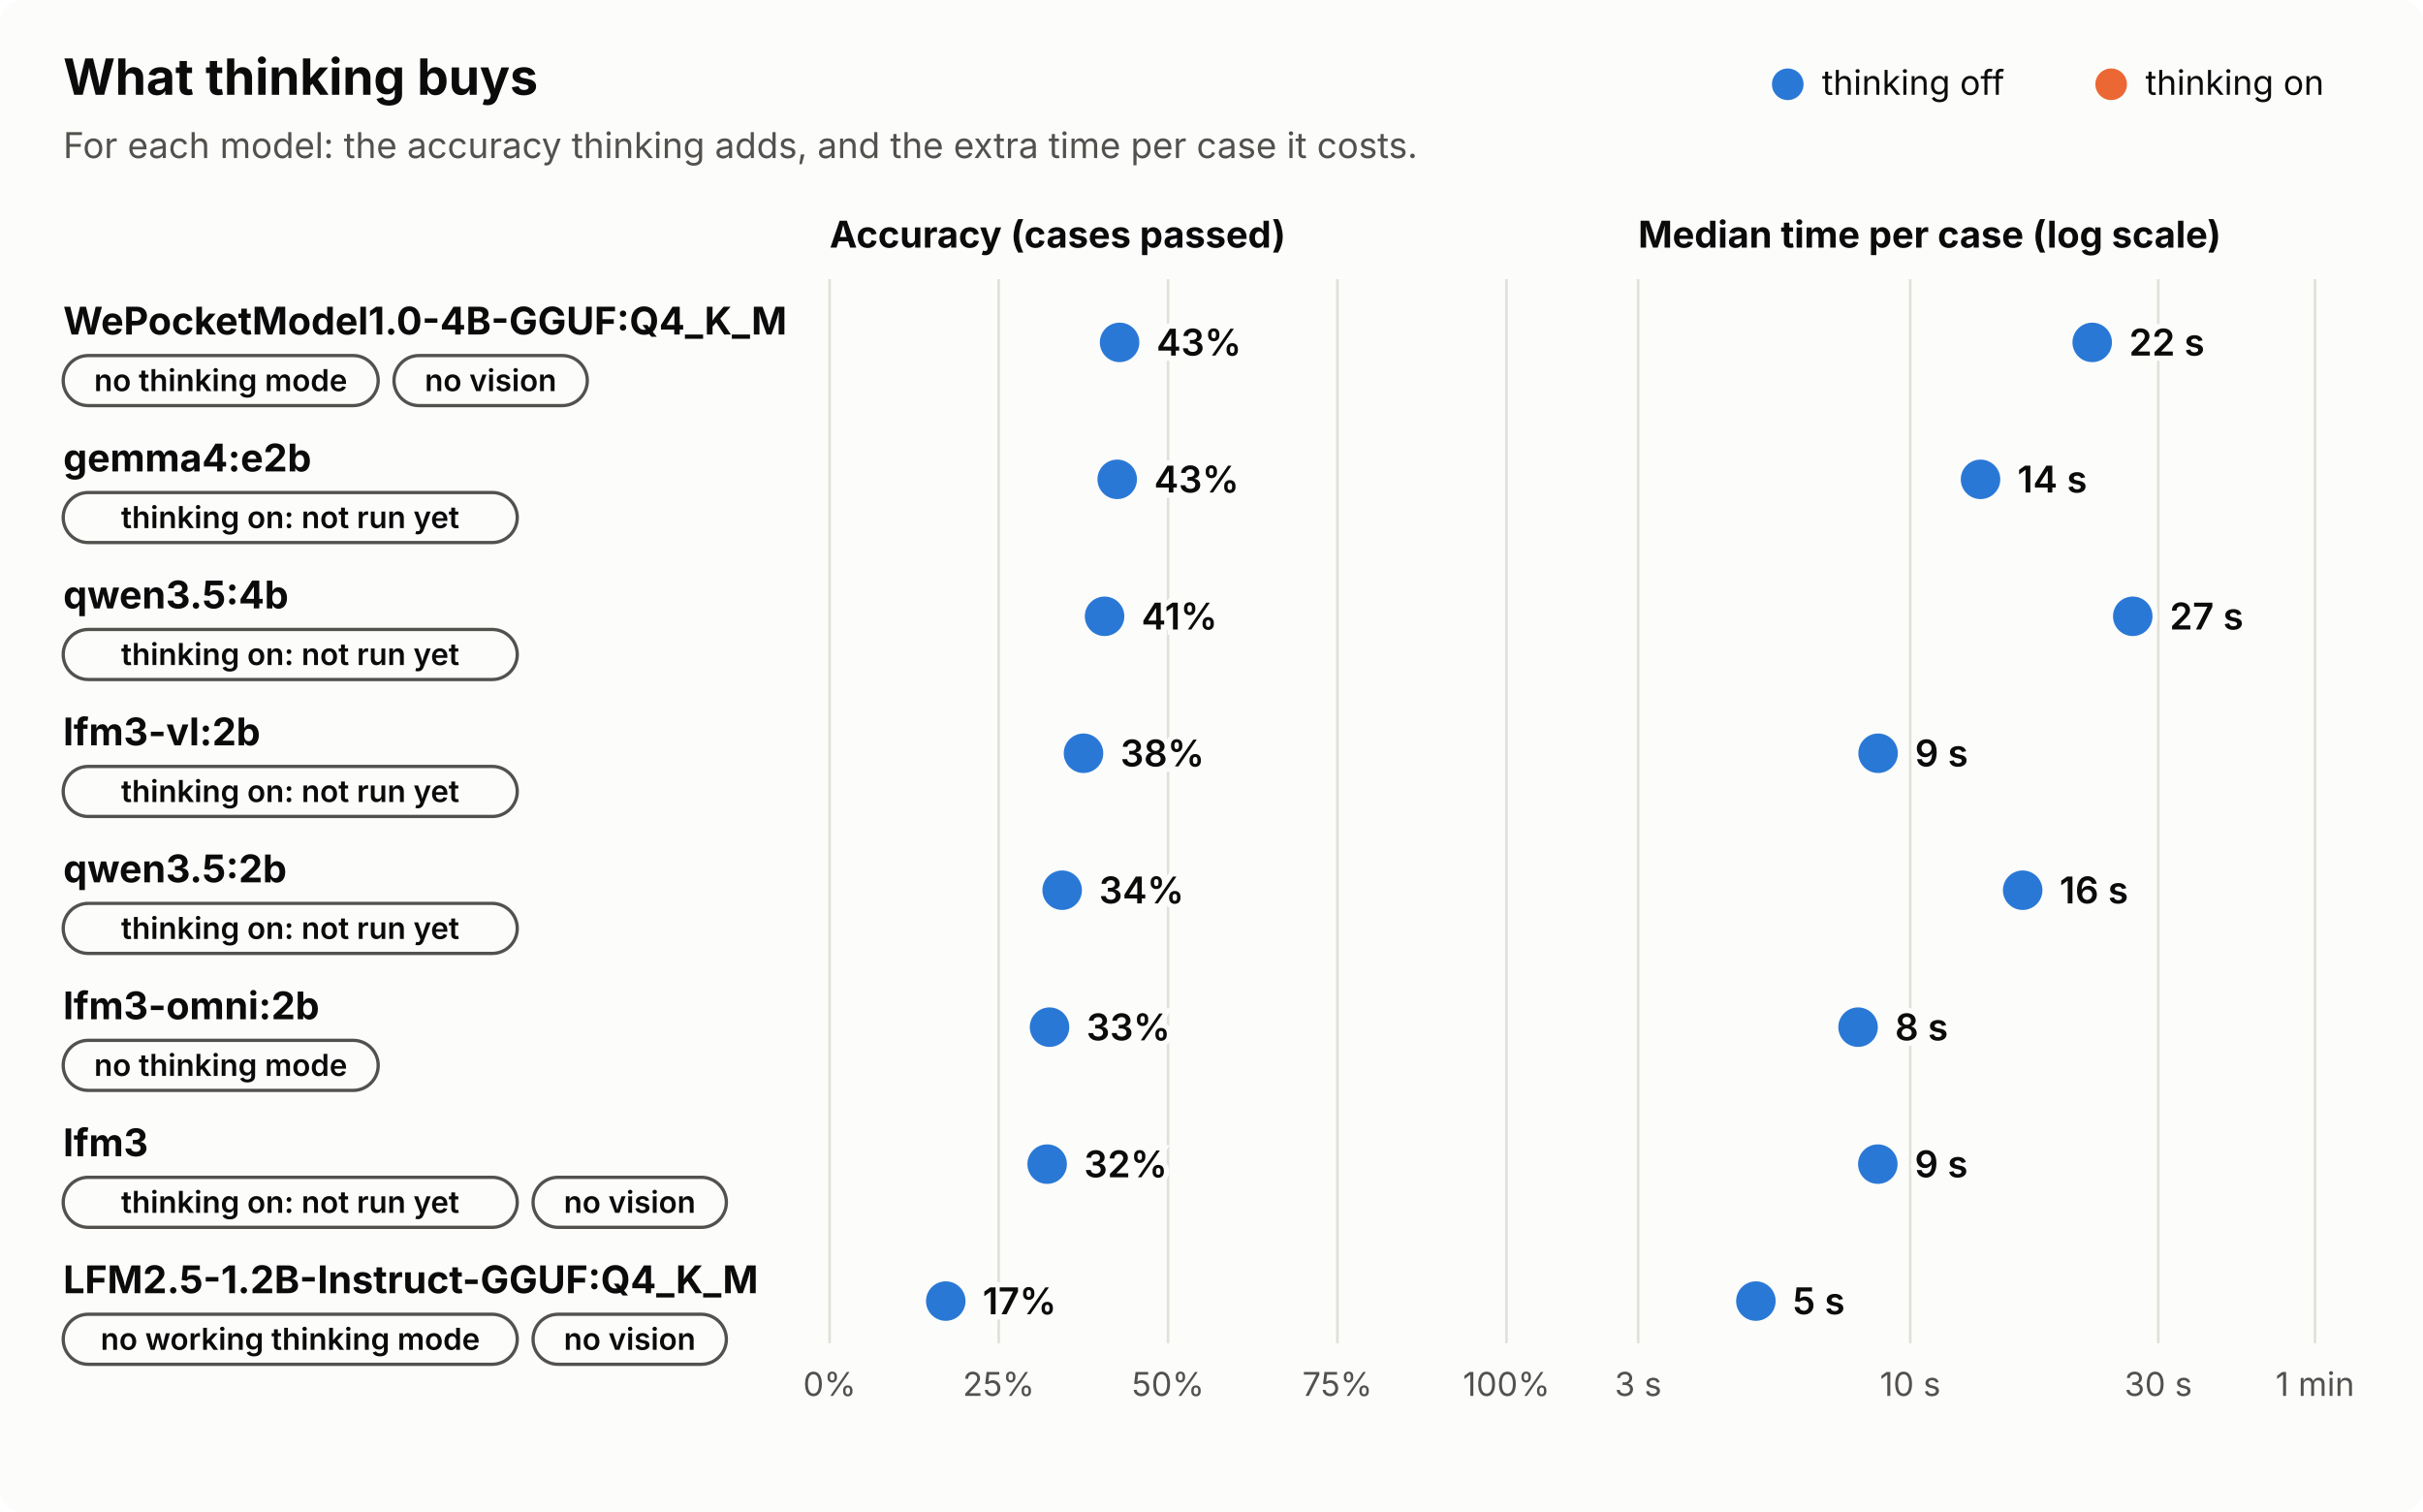
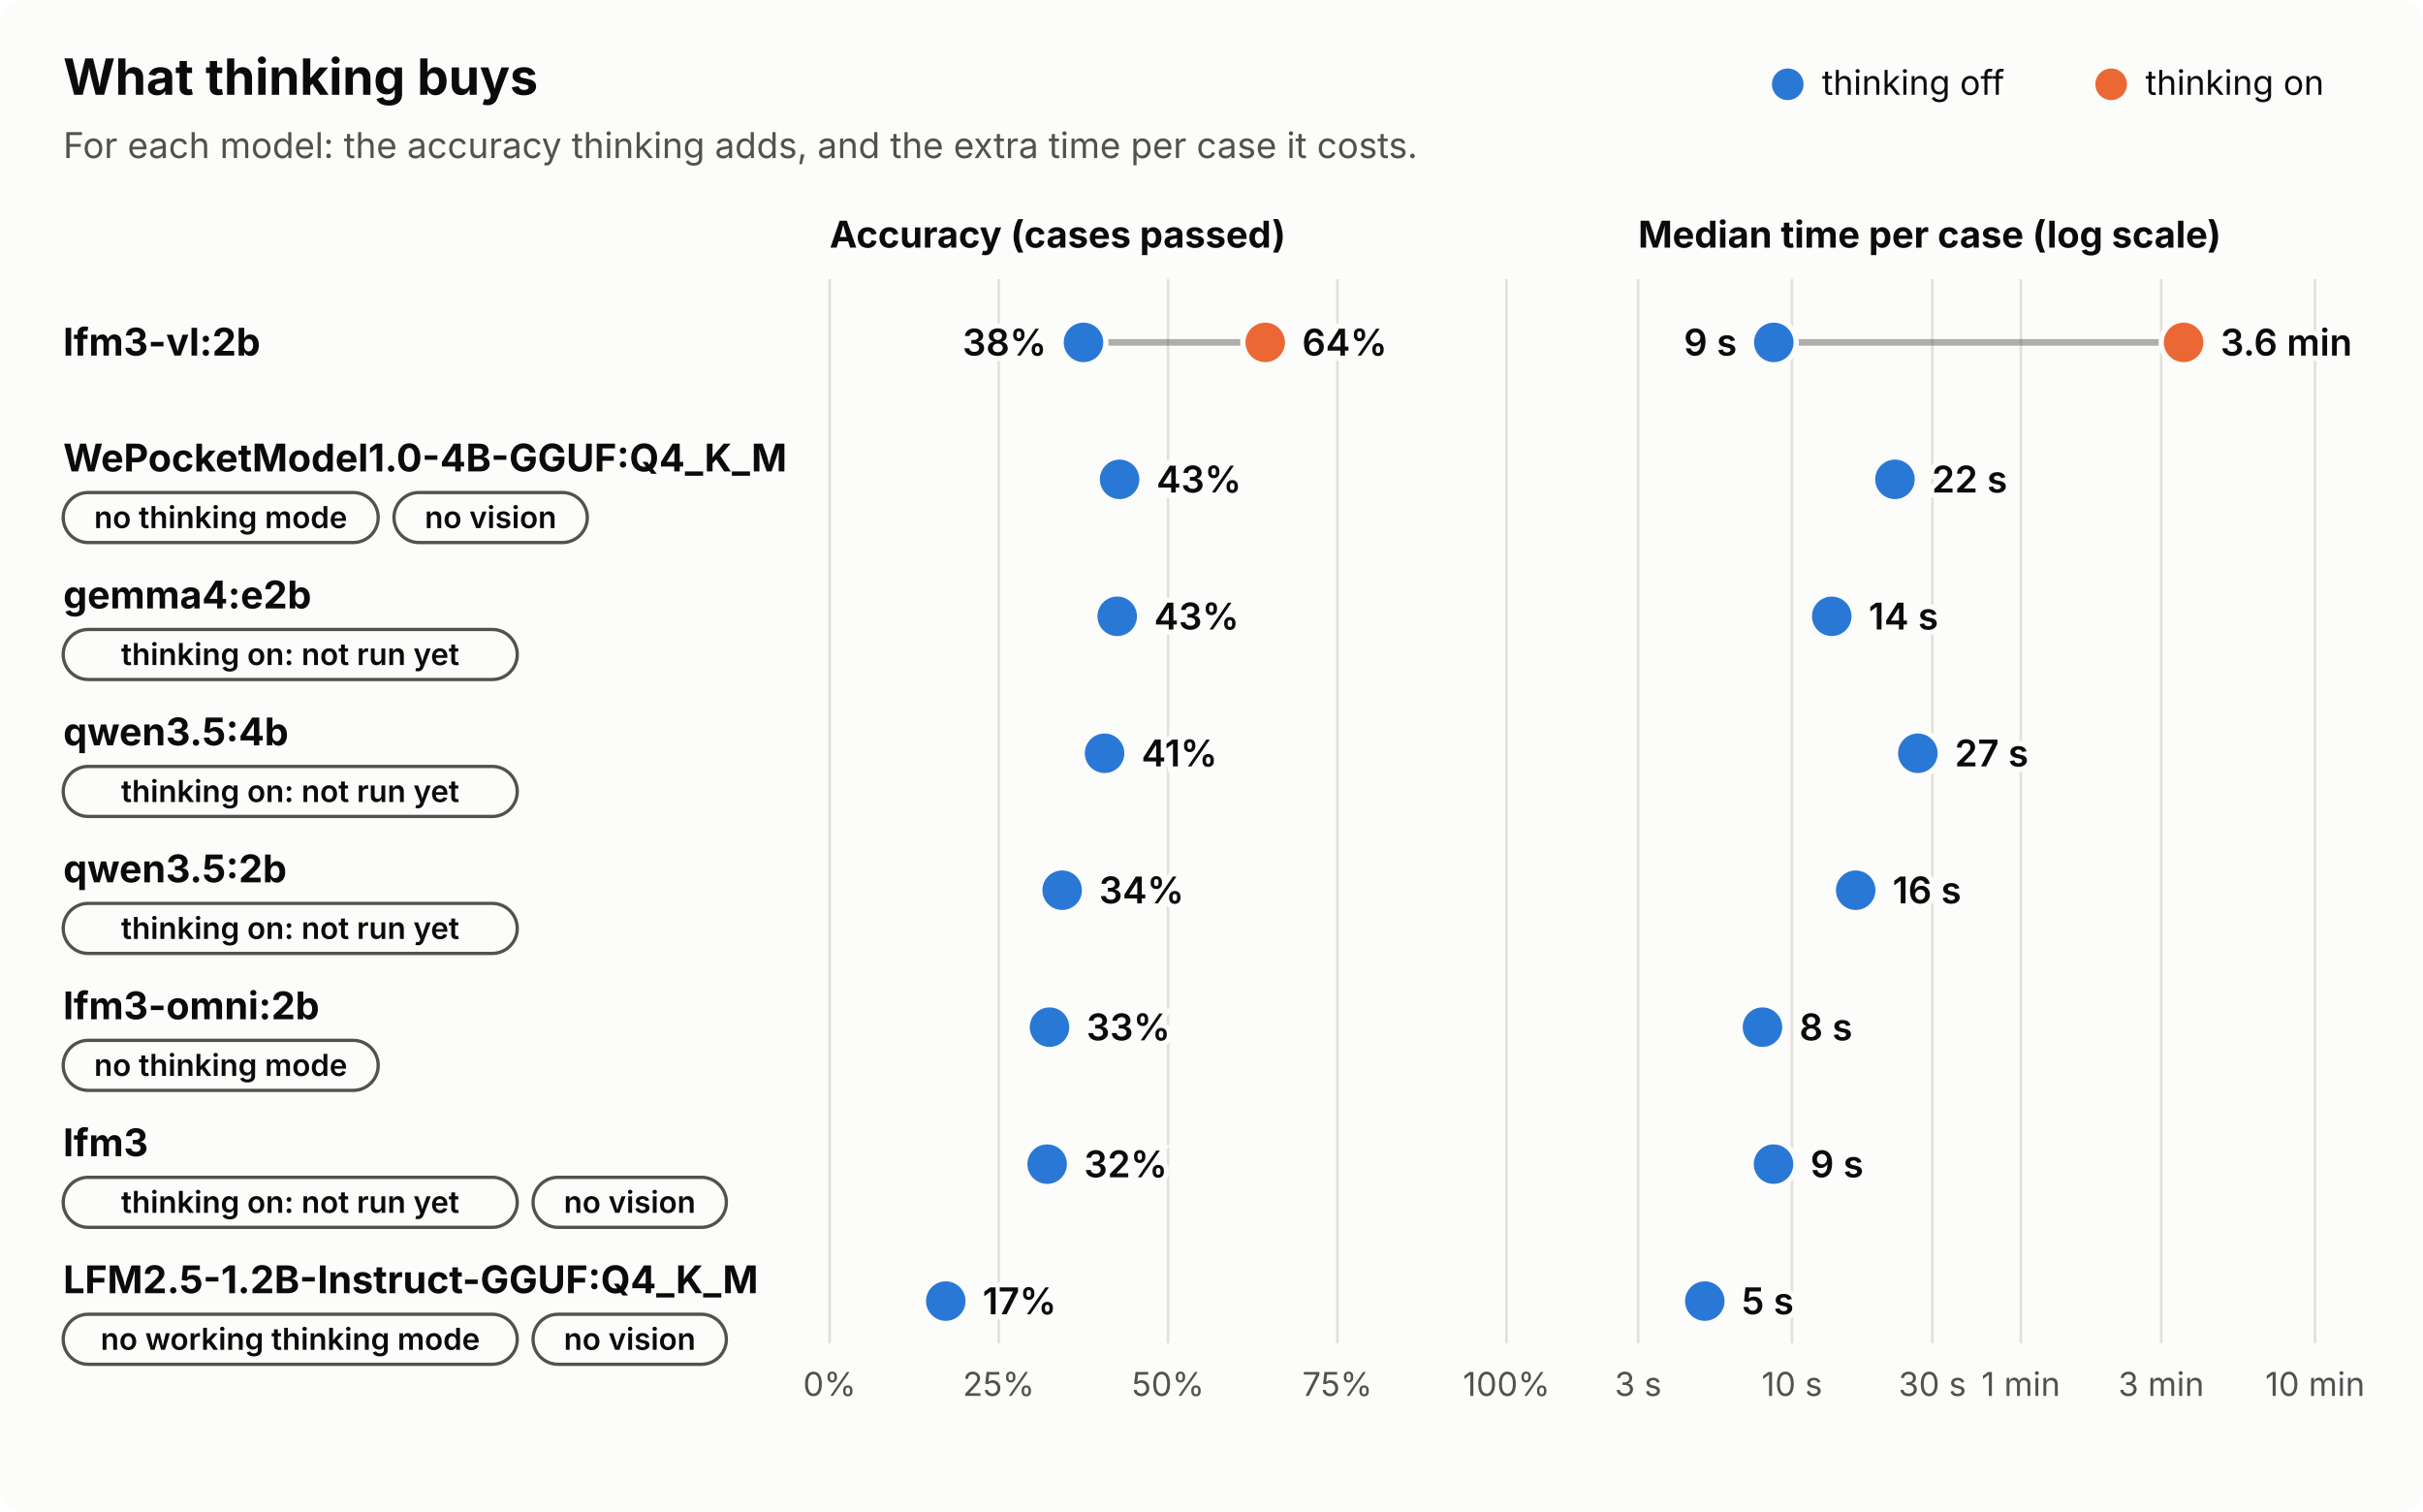
<svg xmlns="http://www.w3.org/2000/svg" width="920" height="574" viewBox="0 0 920 574" role="img" aria-label="What thinking buys">
  <rect width="920" height="574" rx="8" fill="#fcfcfb" />
  <text x="24.0" y="36.0" font-size="19" font-weight="700" text-anchor="start" fill="#0b0b0b" font-family="system-ui, -apple-system, Segoe UI, sans-serif">What thinking buys</text>
  <text x="24.0" y="60.0" font-size="13.5" font-weight="normal" text-anchor="start" fill="#52514e" font-family="system-ui, -apple-system, Segoe UI, sans-serif">For each model: the accuracy thinking adds, and the extra time per case it costs.</text>
  <circle cx="678.8" cy="32.0" r="7" fill="#2a78d6" stroke="#fcfcfb" stroke-width="2" />
  <text x="691.8" y="36.0" font-size="13" font-weight="normal" text-anchor="start" fill="#0b0b0b" font-family="system-ui, -apple-system, Segoe UI, sans-serif">thinking off</text>
  <circle cx="801.6" cy="32.0" r="7" fill="#eb6834" stroke="#fcfcfb" stroke-width="2" />
  <text x="814.6" y="36.0" font-size="13" font-weight="normal" text-anchor="start" fill="#0b0b0b" font-family="system-ui, -apple-system, Segoe UI, sans-serif">thinking on</text>
  <text x="315.0" y="94.0" font-size="14" font-weight="700" text-anchor="start" fill="#0b0b0b" font-family="system-ui, -apple-system, Segoe UI, sans-serif">Accuracy (cases passed)</text>
  <text x="622.0" y="94.0" font-size="14" font-weight="700" text-anchor="start" fill="#0b0b0b" font-family="system-ui, -apple-system, Segoe UI, sans-serif">Median time per case (log scale)</text>
  <line x1="315.0" y1="106.0" x2="315.0" y2="510.0" stroke="#e1e0d9" stroke-width="1" />
  <text x="315.0" y="530.0" font-size="12.5" font-weight="normal" text-anchor="middle" fill="#52514e" font-family="system-ui, -apple-system, Segoe UI, sans-serif">0%</text>
  <line x1="379.2" y1="106.0" x2="379.2" y2="510.0" stroke="#e1e0d9" stroke-width="1" />
  <text x="379.2" y="530.0" font-size="12.5" font-weight="normal" text-anchor="middle" fill="#52514e" font-family="system-ui, -apple-system, Segoe UI, sans-serif">25%</text>
  <line x1="443.5" y1="106.0" x2="443.5" y2="510.0" stroke="#e1e0d9" stroke-width="1" />
  <text x="443.5" y="530.0" font-size="12.5" font-weight="normal" text-anchor="middle" fill="#52514e" font-family="system-ui, -apple-system, Segoe UI, sans-serif">50%</text>
  <line x1="507.8" y1="106.0" x2="507.8" y2="510.0" stroke="#e1e0d9" stroke-width="1" />
  <text x="507.8" y="530.0" font-size="12.5" font-weight="normal" text-anchor="middle" fill="#52514e" font-family="system-ui, -apple-system, Segoe UI, sans-serif">75%</text>
  <line x1="572.0" y1="106.0" x2="572.0" y2="510.0" stroke="#e1e0d9" stroke-width="1" />
  <text x="572.0" y="530.0" font-size="12.5" font-weight="normal" text-anchor="middle" fill="#52514e" font-family="system-ui, -apple-system, Segoe UI, sans-serif">100%</text>
  <line x1="622.0" y1="106.0" x2="622.0" y2="510.0" stroke="#e1e0d9" stroke-width="1" />
  <text x="622.0" y="530.0" font-size="12.5" font-weight="normal" text-anchor="middle" fill="#52514e" font-family="system-ui, -apple-system, Segoe UI, sans-serif">3 s</text>
-   <line x1="725.3" y1="106.0" x2="725.3" y2="510.0" stroke="#e1e0d9" stroke-width="1" />
-   <text x="725.3" y="530.0" font-size="12.5" font-weight="normal" text-anchor="middle" fill="#52514e" font-family="system-ui, -apple-system, Segoe UI, sans-serif">10 s</text>
-   <line x1="819.5" y1="106.0" x2="819.5" y2="510.0" stroke="#e1e0d9" stroke-width="1" />
-   <text x="819.5" y="530.0" font-size="12.5" font-weight="normal" text-anchor="middle" fill="#52514e" font-family="system-ui, -apple-system, Segoe UI, sans-serif">30 s</text>
+   <line x1="680.4" y1="106.0" x2="680.4" y2="510.0" stroke="#e1e0d9" stroke-width="1" />
+   <text x="680.4" y="530.0" font-size="12.5" font-weight="normal" text-anchor="middle" fill="#52514e" font-family="system-ui, -apple-system, Segoe UI, sans-serif">10 s</text>
+   <line x1="733.7" y1="106.0" x2="733.7" y2="510.0" stroke="#e1e0d9" stroke-width="1" />
+   <text x="733.7" y="530.0" font-size="12.5" font-weight="normal" text-anchor="middle" fill="#52514e" font-family="system-ui, -apple-system, Segoe UI, sans-serif">30 s</text>
+   <line x1="767.3" y1="106.0" x2="767.3" y2="510.0" stroke="#e1e0d9" stroke-width="1" />
+   <text x="767.3" y="530.0" font-size="12.5" font-weight="normal" text-anchor="middle" fill="#52514e" font-family="system-ui, -apple-system, Segoe UI, sans-serif">1 min</text>
+   <line x1="820.6" y1="106.0" x2="820.6" y2="510.0" stroke="#e1e0d9" stroke-width="1" />
+   <text x="820.6" y="530.0" font-size="12.5" font-weight="normal" text-anchor="middle" fill="#52514e" font-family="system-ui, -apple-system, Segoe UI, sans-serif">3 min</text>
  <line x1="879.0" y1="106.0" x2="879.0" y2="510.0" stroke="#e1e0d9" stroke-width="1" />
-   <text x="879.0" y="530.0" font-size="12.5" font-weight="normal" text-anchor="middle" fill="#52514e" font-family="system-ui, -apple-system, Segoe UI, sans-serif">1 min</text>
-   <text x="24.0" y="127.0" font-size="14.5" font-weight="700" text-anchor="start" fill="#0b0b0b" font-family="system-ui, -apple-system, Segoe UI, sans-serif">WePocketModel1.0-4B-GGUF:Q4_K_M</text>
-   <rect x="24.0" y="135.0" width="119.6" height="19" rx="9.5" fill="none" stroke="#52514e" stroke-width="1.25" />
-   <text x="83.8" y="148.5" font-size="11.5" font-weight="600" text-anchor="middle" fill="#0b0b0b" font-family="system-ui, -apple-system, Segoe UI, sans-serif">no thinking mode</text>
-   <rect x="149.6" y="135.0" width="73.4" height="19" rx="9.5" fill="none" stroke="#52514e" stroke-width="1.25" />
-   <text x="186.3" y="148.5" font-size="11.5" font-weight="600" text-anchor="middle" fill="#0b0b0b" font-family="system-ui, -apple-system, Segoe UI, sans-serif">no vision</text>
-   <circle cx="425.1" cy="130.0" r="8.5" fill="#2a78d6" stroke="#fcfcfb" stroke-width="2" />
-   <text x="439.1" y="135.0" font-size="14" font-weight="600" text-anchor="start" fill="#0b0b0b" stroke="#fcfcfb" stroke-width="4" paint-order="stroke" font-family="system-ui, -apple-system, Segoe UI, sans-serif">43%</text>
-   <circle cx="794.4" cy="130.0" r="8.5" fill="#2a78d6" stroke="#fcfcfb" stroke-width="2" />
-   <text x="808.4" y="135.0" font-size="14" font-weight="600" text-anchor="start" fill="#0b0b0b" stroke="#fcfcfb" stroke-width="4" paint-order="stroke" font-family="system-ui, -apple-system, Segoe UI, sans-serif">22 s</text>
-   <text x="24.0" y="179.0" font-size="14.5" font-weight="700" text-anchor="start" fill="#0b0b0b" font-family="system-ui, -apple-system, Segoe UI, sans-serif">gemma4:e2b</text>
-   <rect x="24.0" y="187.0" width="172.4" height="19" rx="9.5" fill="none" stroke="#52514e" stroke-width="1.25" />
-   <text x="110.2" y="200.5" font-size="11.5" font-weight="600" text-anchor="middle" fill="#0b0b0b" font-family="system-ui, -apple-system, Segoe UI, sans-serif">thinking on: not run yet</text>
-   <circle cx="424.2" cy="182.0" r="8.5" fill="#2a78d6" stroke="#fcfcfb" stroke-width="2" />
-   <text x="438.2" y="187.0" font-size="14" font-weight="600" text-anchor="start" fill="#0b0b0b" stroke="#fcfcfb" stroke-width="4" paint-order="stroke" font-family="system-ui, -apple-system, Segoe UI, sans-serif">43%</text>
-   <circle cx="752.0" cy="182.0" r="8.5" fill="#2a78d6" stroke="#fcfcfb" stroke-width="2" />
-   <text x="766.0" y="187.0" font-size="14" font-weight="600" text-anchor="start" fill="#0b0b0b" stroke="#fcfcfb" stroke-width="4" paint-order="stroke" font-family="system-ui, -apple-system, Segoe UI, sans-serif">14 s</text>
-   <text x="24.0" y="231.0" font-size="14.5" font-weight="700" text-anchor="start" fill="#0b0b0b" font-family="system-ui, -apple-system, Segoe UI, sans-serif">qwen3.5:4b</text>
+   <text x="879.0" y="530.0" font-size="12.5" font-weight="normal" text-anchor="middle" fill="#52514e" font-family="system-ui, -apple-system, Segoe UI, sans-serif">10 min</text>
+   <text x="24.0" y="135.0" font-size="14.5" font-weight="700" text-anchor="start" fill="#0b0b0b" font-family="system-ui, -apple-system, Segoe UI, sans-serif">lfm3-vl:2b</text>
+   <line x1="411.4" y1="130.0" x2="480.4" y2="130.0" stroke="#52514e" stroke-width="2.5" stroke-opacity="0.45" />
+   <circle cx="411.4" cy="130.0" r="8.5" fill="#2a78d6" stroke="#fcfcfb" stroke-width="2" />
+   <circle cx="480.4" cy="130.0" r="8.5" fill="#eb6834" stroke="#fcfcfb" stroke-width="2" />
+   <text x="397.4" y="135.0" font-size="14" font-weight="600" text-anchor="end" fill="#0b0b0b" stroke="#fcfcfb" stroke-width="4" paint-order="stroke" font-family="system-ui, -apple-system, Segoe UI, sans-serif">38%</text>
+   <text x="494.4" y="135.0" font-size="14" font-weight="600" text-anchor="start" fill="#0b0b0b" stroke="#fcfcfb" stroke-width="4" paint-order="stroke" font-family="system-ui, -apple-system, Segoe UI, sans-serif">64%</text>
+   <line x1="673.5" y1="130.0" x2="829.1" y2="130.0" stroke="#52514e" stroke-width="2.5" stroke-opacity="0.45" />
+   <circle cx="673.5" cy="130.0" r="8.5" fill="#2a78d6" stroke="#fcfcfb" stroke-width="2" />
+   <circle cx="829.1" cy="130.0" r="8.5" fill="#eb6834" stroke="#fcfcfb" stroke-width="2" />
+   <text x="659.5" y="135.0" font-size="14" font-weight="600" text-anchor="end" fill="#0b0b0b" stroke="#fcfcfb" stroke-width="4" paint-order="stroke" font-family="system-ui, -apple-system, Segoe UI, sans-serif">9 s</text>
+   <text x="843.1" y="135.0" font-size="14" font-weight="600" text-anchor="start" fill="#0b0b0b" stroke="#fcfcfb" stroke-width="4" paint-order="stroke" font-family="system-ui, -apple-system, Segoe UI, sans-serif">3.6 min</text>
+   <text x="24.0" y="179.0" font-size="14.5" font-weight="700" text-anchor="start" fill="#0b0b0b" font-family="system-ui, -apple-system, Segoe UI, sans-serif">WePocketModel1.0-4B-GGUF:Q4_K_M</text>
+   <rect x="24.0" y="187.0" width="119.6" height="19" rx="9.5" fill="none" stroke="#52514e" stroke-width="1.25" />
+   <text x="83.8" y="200.5" font-size="11.5" font-weight="600" text-anchor="middle" fill="#0b0b0b" font-family="system-ui, -apple-system, Segoe UI, sans-serif">no thinking mode</text>
+   <rect x="149.6" y="187.0" width="73.4" height="19" rx="9.5" fill="none" stroke="#52514e" stroke-width="1.25" />
+   <text x="186.3" y="200.5" font-size="11.5" font-weight="600" text-anchor="middle" fill="#0b0b0b" font-family="system-ui, -apple-system, Segoe UI, sans-serif">no vision</text>
+   <circle cx="425.1" cy="182.0" r="8.5" fill="#2a78d6" stroke="#fcfcfb" stroke-width="2" />
+   <text x="439.1" y="187.0" font-size="14" font-weight="600" text-anchor="start" fill="#0b0b0b" stroke="#fcfcfb" stroke-width="4" paint-order="stroke" font-family="system-ui, -apple-system, Segoe UI, sans-serif">43%</text>
+   <circle cx="719.5" cy="182.0" r="8.5" fill="#2a78d6" stroke="#fcfcfb" stroke-width="2" />
+   <text x="733.5" y="187.0" font-size="14" font-weight="600" text-anchor="start" fill="#0b0b0b" stroke="#fcfcfb" stroke-width="4" paint-order="stroke" font-family="system-ui, -apple-system, Segoe UI, sans-serif">22 s</text>
+   <text x="24.0" y="231.0" font-size="14.5" font-weight="700" text-anchor="start" fill="#0b0b0b" font-family="system-ui, -apple-system, Segoe UI, sans-serif">gemma4:e2b</text>
  <rect x="24.0" y="239.0" width="172.4" height="19" rx="9.5" fill="none" stroke="#52514e" stroke-width="1.25" />
  <text x="110.2" y="252.5" font-size="11.5" font-weight="600" text-anchor="middle" fill="#0b0b0b" font-family="system-ui, -apple-system, Segoe UI, sans-serif">thinking on: not run yet</text>
-   <circle cx="419.4" cy="234.0" r="8.5" fill="#2a78d6" stroke="#fcfcfb" stroke-width="2" />
-   <text x="433.4" y="239.0" font-size="14" font-weight="600" text-anchor="start" fill="#0b0b0b" stroke="#fcfcfb" stroke-width="4" paint-order="stroke" font-family="system-ui, -apple-system, Segoe UI, sans-serif">41%</text>
-   <circle cx="809.8" cy="234.0" r="8.5" fill="#2a78d6" stroke="#fcfcfb" stroke-width="2" />
-   <text x="823.8" y="239.0" font-size="14" font-weight="600" text-anchor="start" fill="#0b0b0b" stroke="#fcfcfb" stroke-width="4" paint-order="stroke" font-family="system-ui, -apple-system, Segoe UI, sans-serif">27 s</text>
-   <text x="24.0" y="283.0" font-size="14.5" font-weight="700" text-anchor="start" fill="#0b0b0b" font-family="system-ui, -apple-system, Segoe UI, sans-serif">lfm3-vl:2b</text>
+   <circle cx="424.2" cy="234.0" r="8.5" fill="#2a78d6" stroke="#fcfcfb" stroke-width="2" />
+   <text x="438.2" y="239.0" font-size="14" font-weight="600" text-anchor="start" fill="#0b0b0b" stroke="#fcfcfb" stroke-width="4" paint-order="stroke" font-family="system-ui, -apple-system, Segoe UI, sans-serif">43%</text>
+   <circle cx="695.5" cy="234.0" r="8.5" fill="#2a78d6" stroke="#fcfcfb" stroke-width="2" />
+   <text x="709.5" y="239.0" font-size="14" font-weight="600" text-anchor="start" fill="#0b0b0b" stroke="#fcfcfb" stroke-width="4" paint-order="stroke" font-family="system-ui, -apple-system, Segoe UI, sans-serif">14 s</text>
+   <text x="24.0" y="283.0" font-size="14.5" font-weight="700" text-anchor="start" fill="#0b0b0b" font-family="system-ui, -apple-system, Segoe UI, sans-serif">qwen3.5:4b</text>
  <rect x="24.0" y="291.0" width="172.4" height="19" rx="9.5" fill="none" stroke="#52514e" stroke-width="1.25" />
  <text x="110.2" y="304.5" font-size="11.5" font-weight="600" text-anchor="middle" fill="#0b0b0b" font-family="system-ui, -apple-system, Segoe UI, sans-serif">thinking on: not run yet</text>
-   <circle cx="411.4" cy="286.0" r="8.5" fill="#2a78d6" stroke="#fcfcfb" stroke-width="2" />
-   <text x="425.4" y="291.0" font-size="14" font-weight="600" text-anchor="start" fill="#0b0b0b" stroke="#fcfcfb" stroke-width="4" paint-order="stroke" font-family="system-ui, -apple-system, Segoe UI, sans-serif">38%</text>
-   <circle cx="713.1" cy="286.0" r="8.5" fill="#2a78d6" stroke="#fcfcfb" stroke-width="2" />
-   <text x="727.1" y="291.0" font-size="14" font-weight="600" text-anchor="start" fill="#0b0b0b" stroke="#fcfcfb" stroke-width="4" paint-order="stroke" font-family="system-ui, -apple-system, Segoe UI, sans-serif">9 s</text>
+   <circle cx="419.4" cy="286.0" r="8.5" fill="#2a78d6" stroke="#fcfcfb" stroke-width="2" />
+   <text x="433.4" y="291.0" font-size="14" font-weight="600" text-anchor="start" fill="#0b0b0b" stroke="#fcfcfb" stroke-width="4" paint-order="stroke" font-family="system-ui, -apple-system, Segoe UI, sans-serif">41%</text>
+   <circle cx="728.2" cy="286.0" r="8.5" fill="#2a78d6" stroke="#fcfcfb" stroke-width="2" />
+   <text x="742.2" y="291.0" font-size="14" font-weight="600" text-anchor="start" fill="#0b0b0b" stroke="#fcfcfb" stroke-width="4" paint-order="stroke" font-family="system-ui, -apple-system, Segoe UI, sans-serif">27 s</text>
  <text x="24.0" y="335.0" font-size="14.5" font-weight="700" text-anchor="start" fill="#0b0b0b" font-family="system-ui, -apple-system, Segoe UI, sans-serif">qwen3.5:2b</text>
  <rect x="24.0" y="343.0" width="172.4" height="19" rx="9.5" fill="none" stroke="#52514e" stroke-width="1.25" />
  <text x="110.2" y="356.5" font-size="11.5" font-weight="600" text-anchor="middle" fill="#0b0b0b" font-family="system-ui, -apple-system, Segoe UI, sans-serif">thinking on: not run yet</text>
  <circle cx="403.3" cy="338.0" r="8.5" fill="#2a78d6" stroke="#fcfcfb" stroke-width="2" />
  <text x="417.3" y="343.0" font-size="14" font-weight="600" text-anchor="start" fill="#0b0b0b" stroke="#fcfcfb" stroke-width="4" paint-order="stroke" font-family="system-ui, -apple-system, Segoe UI, sans-serif">34%</text>
-   <circle cx="768.0" cy="338.0" r="8.5" fill="#2a78d6" stroke="#fcfcfb" stroke-width="2" />
-   <text x="782.0" y="343.0" font-size="14" font-weight="600" text-anchor="start" fill="#0b0b0b" stroke="#fcfcfb" stroke-width="4" paint-order="stroke" font-family="system-ui, -apple-system, Segoe UI, sans-serif">16 s</text>
+   <circle cx="704.6" cy="338.0" r="8.5" fill="#2a78d6" stroke="#fcfcfb" stroke-width="2" />
+   <text x="718.6" y="343.0" font-size="14" font-weight="600" text-anchor="start" fill="#0b0b0b" stroke="#fcfcfb" stroke-width="4" paint-order="stroke" font-family="system-ui, -apple-system, Segoe UI, sans-serif">16 s</text>
  <text x="24.0" y="387.0" font-size="14.5" font-weight="700" text-anchor="start" fill="#0b0b0b" font-family="system-ui, -apple-system, Segoe UI, sans-serif">lfm3-omni:2b</text>
  <rect x="24.0" y="395.0" width="119.6" height="19" rx="9.5" fill="none" stroke="#52514e" stroke-width="1.25" />
  <text x="83.8" y="408.5" font-size="11.5" font-weight="600" text-anchor="middle" fill="#0b0b0b" font-family="system-ui, -apple-system, Segoe UI, sans-serif">no thinking mode</text>
  <circle cx="398.5" cy="390.0" r="8.5" fill="#2a78d6" stroke="#fcfcfb" stroke-width="2" />
  <text x="412.5" y="395.0" font-size="14" font-weight="600" text-anchor="start" fill="#0b0b0b" stroke="#fcfcfb" stroke-width="4" paint-order="stroke" font-family="system-ui, -apple-system, Segoe UI, sans-serif">33%</text>
-   <circle cx="705.5" cy="390.0" r="8.5" fill="#2a78d6" stroke="#fcfcfb" stroke-width="2" />
-   <text x="719.5" y="395.0" font-size="14" font-weight="600" text-anchor="start" fill="#0b0b0b" stroke="#fcfcfb" stroke-width="4" paint-order="stroke" font-family="system-ui, -apple-system, Segoe UI, sans-serif">8 s</text>
+   <circle cx="669.2" cy="390.0" r="8.5" fill="#2a78d6" stroke="#fcfcfb" stroke-width="2" />
+   <text x="683.2" y="395.0" font-size="14" font-weight="600" text-anchor="start" fill="#0b0b0b" stroke="#fcfcfb" stroke-width="4" paint-order="stroke" font-family="system-ui, -apple-system, Segoe UI, sans-serif">8 s</text>
  <text x="24.0" y="439.0" font-size="14.5" font-weight="700" text-anchor="start" fill="#0b0b0b" font-family="system-ui, -apple-system, Segoe UI, sans-serif">lfm3</text>
  <rect x="24.0" y="447.0" width="172.4" height="19" rx="9.5" fill="none" stroke="#52514e" stroke-width="1.25" />
  <text x="110.2" y="460.5" font-size="11.5" font-weight="600" text-anchor="middle" fill="#0b0b0b" font-family="system-ui, -apple-system, Segoe UI, sans-serif">thinking on: not run yet</text>
  <rect x="202.4" y="447.0" width="73.4" height="19" rx="9.5" fill="none" stroke="#52514e" stroke-width="1.25" />
  <text x="239.1" y="460.5" font-size="11.5" font-weight="600" text-anchor="middle" fill="#0b0b0b" font-family="system-ui, -apple-system, Segoe UI, sans-serif">no vision</text>
  <circle cx="397.6" cy="442.0" r="8.5" fill="#2a78d6" stroke="#fcfcfb" stroke-width="2" />
  <text x="411.6" y="447.0" font-size="14" font-weight="600" text-anchor="start" fill="#0b0b0b" stroke="#fcfcfb" stroke-width="4" paint-order="stroke" font-family="system-ui, -apple-system, Segoe UI, sans-serif">32%</text>
-   <circle cx="713.0" cy="442.0" r="8.5" fill="#2a78d6" stroke="#fcfcfb" stroke-width="2" />
-   <text x="727.0" y="447.0" font-size="14" font-weight="600" text-anchor="start" fill="#0b0b0b" stroke="#fcfcfb" stroke-width="4" paint-order="stroke" font-family="system-ui, -apple-system, Segoe UI, sans-serif">9 s</text>
+   <circle cx="673.4" cy="442.0" r="8.5" fill="#2a78d6" stroke="#fcfcfb" stroke-width="2" />
+   <text x="687.4" y="447.0" font-size="14" font-weight="600" text-anchor="start" fill="#0b0b0b" stroke="#fcfcfb" stroke-width="4" paint-order="stroke" font-family="system-ui, -apple-system, Segoe UI, sans-serif">9 s</text>
  <text x="24.0" y="491.0" font-size="14.5" font-weight="700" text-anchor="start" fill="#0b0b0b" font-family="system-ui, -apple-system, Segoe UI, sans-serif">LFM2.5-1.2B-Instruct-GGUF:Q4_K_M</text>
  <rect x="24.0" y="499.0" width="172.4" height="19" rx="9.5" fill="none" stroke="#52514e" stroke-width="1.25" />
  <text x="110.2" y="512.5" font-size="11.5" font-weight="600" text-anchor="middle" fill="#0b0b0b" font-family="system-ui, -apple-system, Segoe UI, sans-serif">no working thinking mode</text>
  <rect x="202.4" y="499.0" width="73.4" height="19" rx="9.5" fill="none" stroke="#52514e" stroke-width="1.25" />
  <text x="239.1" y="512.5" font-size="11.5" font-weight="600" text-anchor="middle" fill="#0b0b0b" font-family="system-ui, -apple-system, Segoe UI, sans-serif">no vision</text>
  <circle cx="359.1" cy="494.0" r="8.5" fill="#2a78d6" stroke="#fcfcfb" stroke-width="2" />
  <text x="373.1" y="499.0" font-size="14" font-weight="600" text-anchor="start" fill="#0b0b0b" stroke="#fcfcfb" stroke-width="4" paint-order="stroke" font-family="system-ui, -apple-system, Segoe UI, sans-serif">17%</text>
-   <circle cx="666.7" cy="494.0" r="8.5" fill="#2a78d6" stroke="#fcfcfb" stroke-width="2" />
-   <text x="680.7" y="499.0" font-size="14" font-weight="600" text-anchor="start" fill="#0b0b0b" stroke="#fcfcfb" stroke-width="4" paint-order="stroke" font-family="system-ui, -apple-system, Segoe UI, sans-serif">5 s</text>
+   <circle cx="647.3" cy="494.0" r="8.5" fill="#2a78d6" stroke="#fcfcfb" stroke-width="2" />
+   <text x="661.3" y="499.0" font-size="14" font-weight="600" text-anchor="start" fill="#0b0b0b" stroke="#fcfcfb" stroke-width="4" paint-order="stroke" font-family="system-ui, -apple-system, Segoe UI, sans-serif">5 s</text>
</svg>
